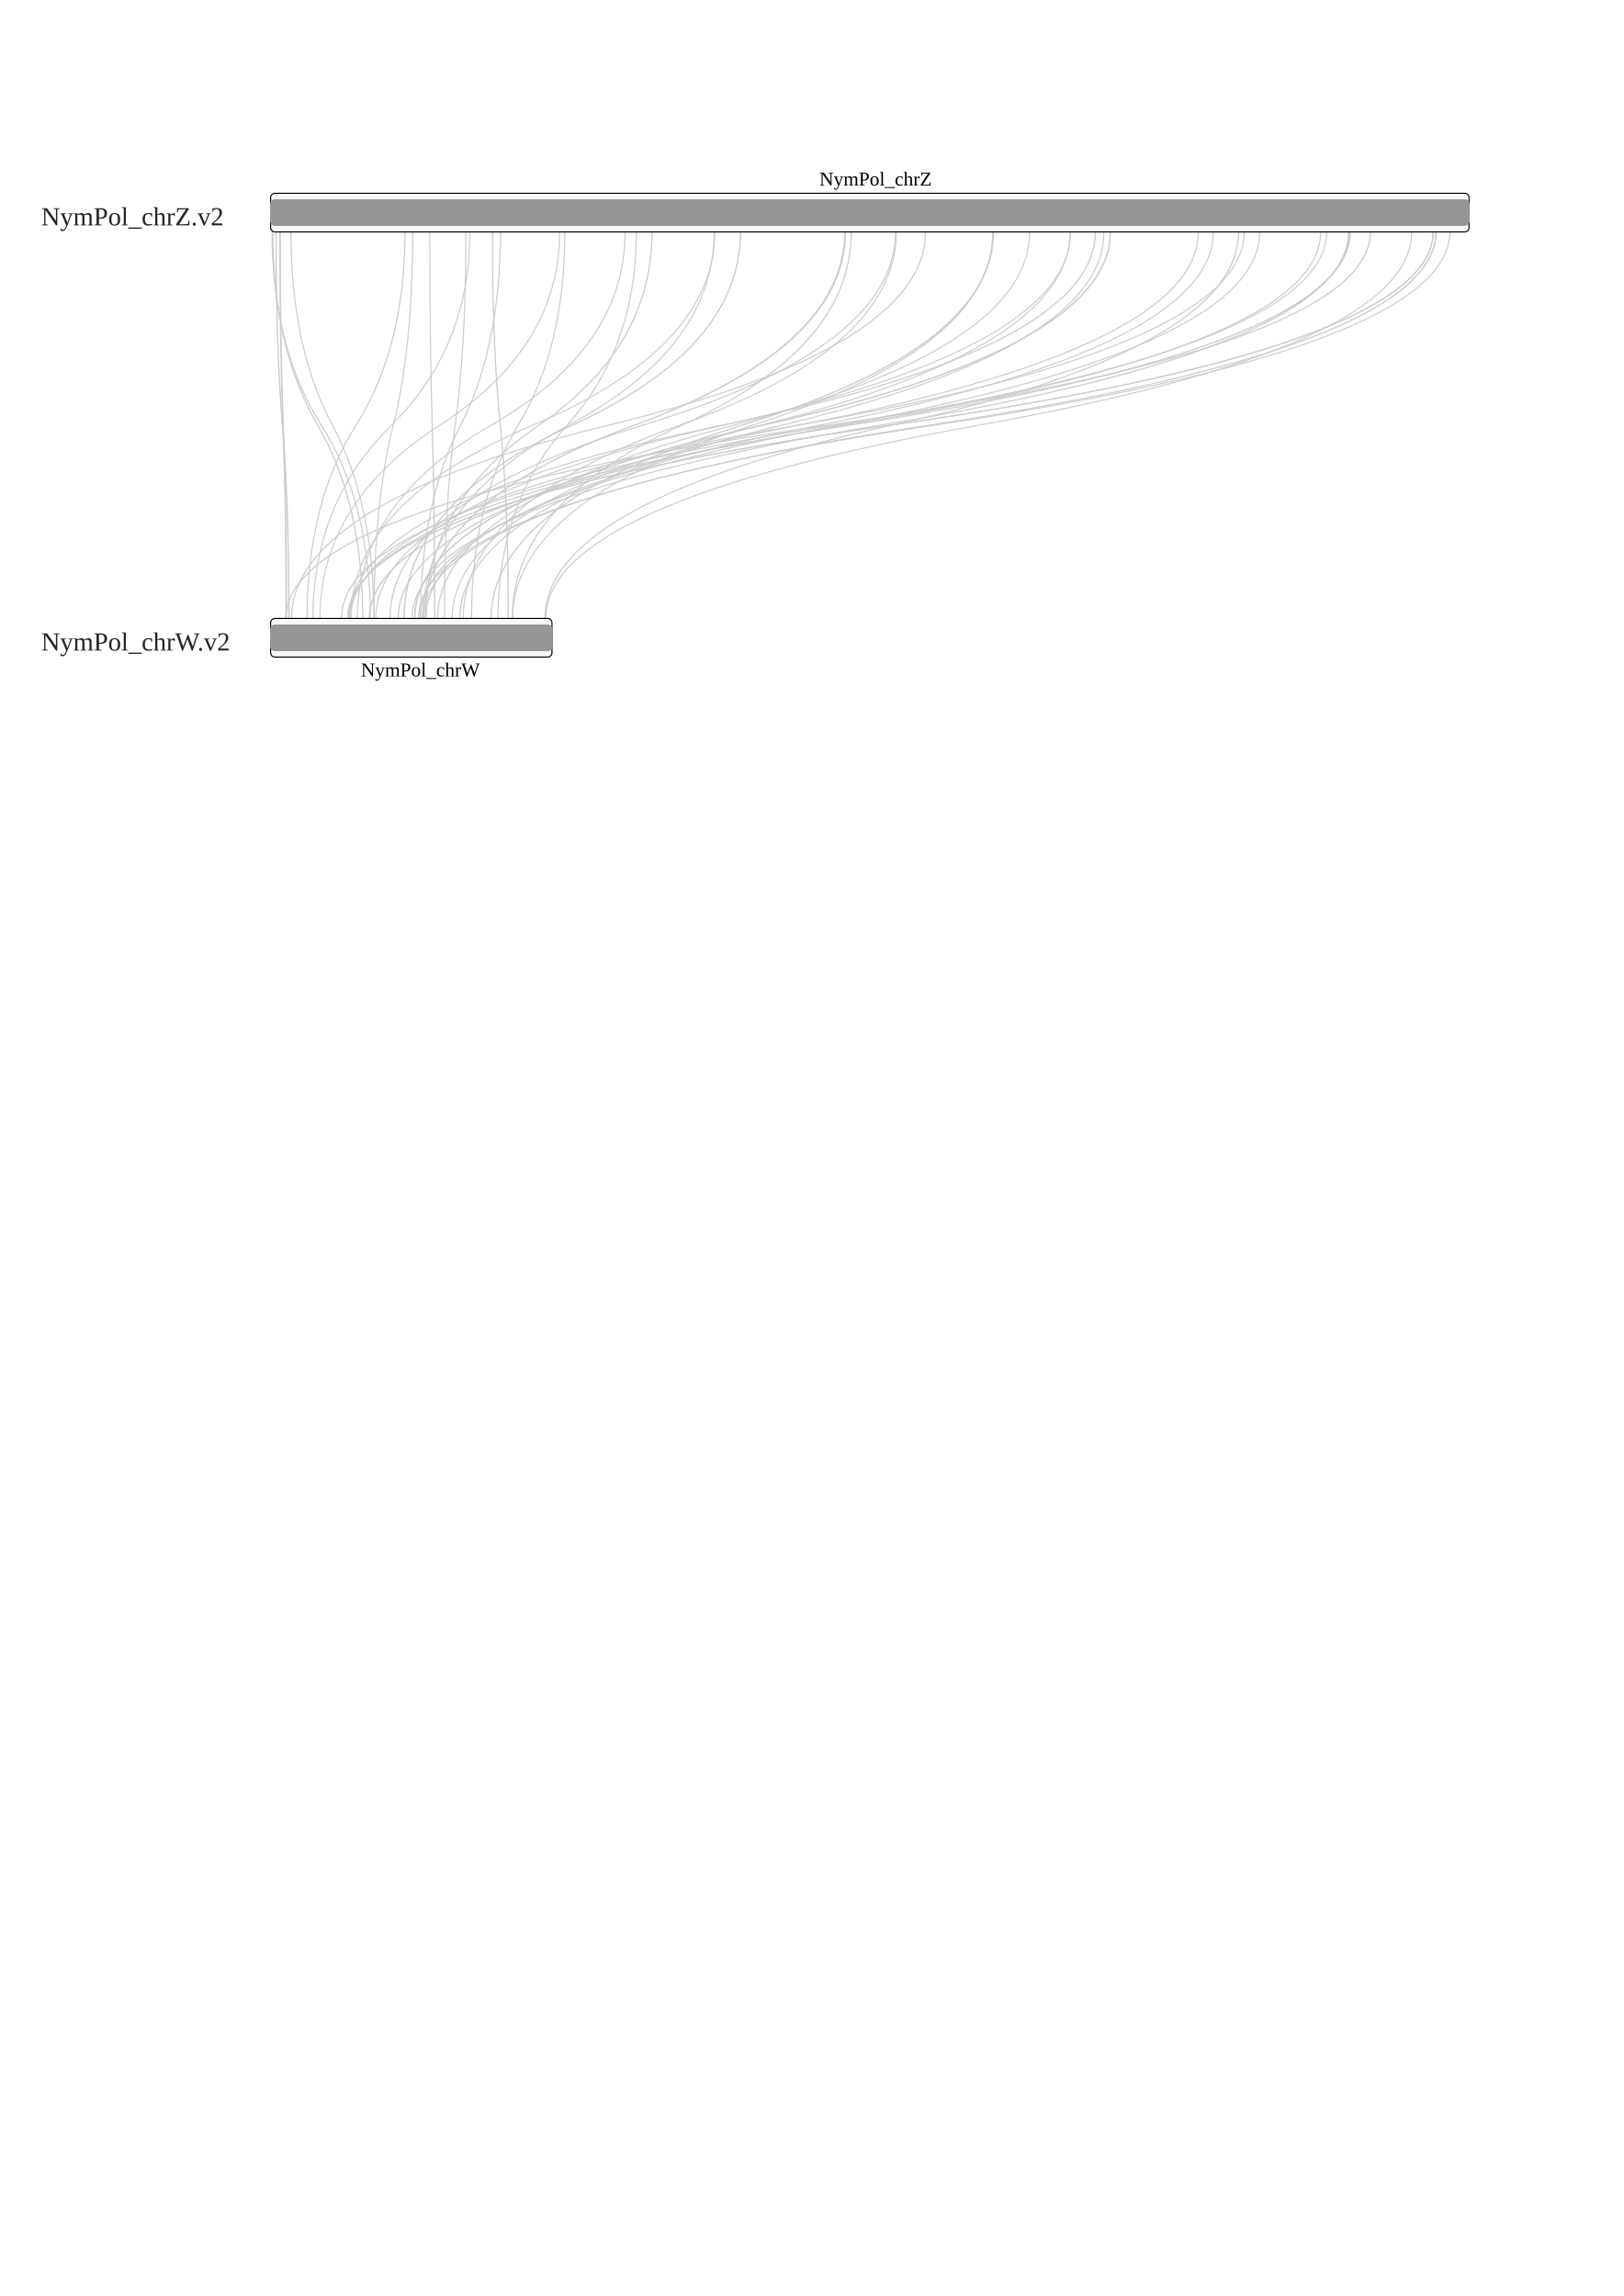
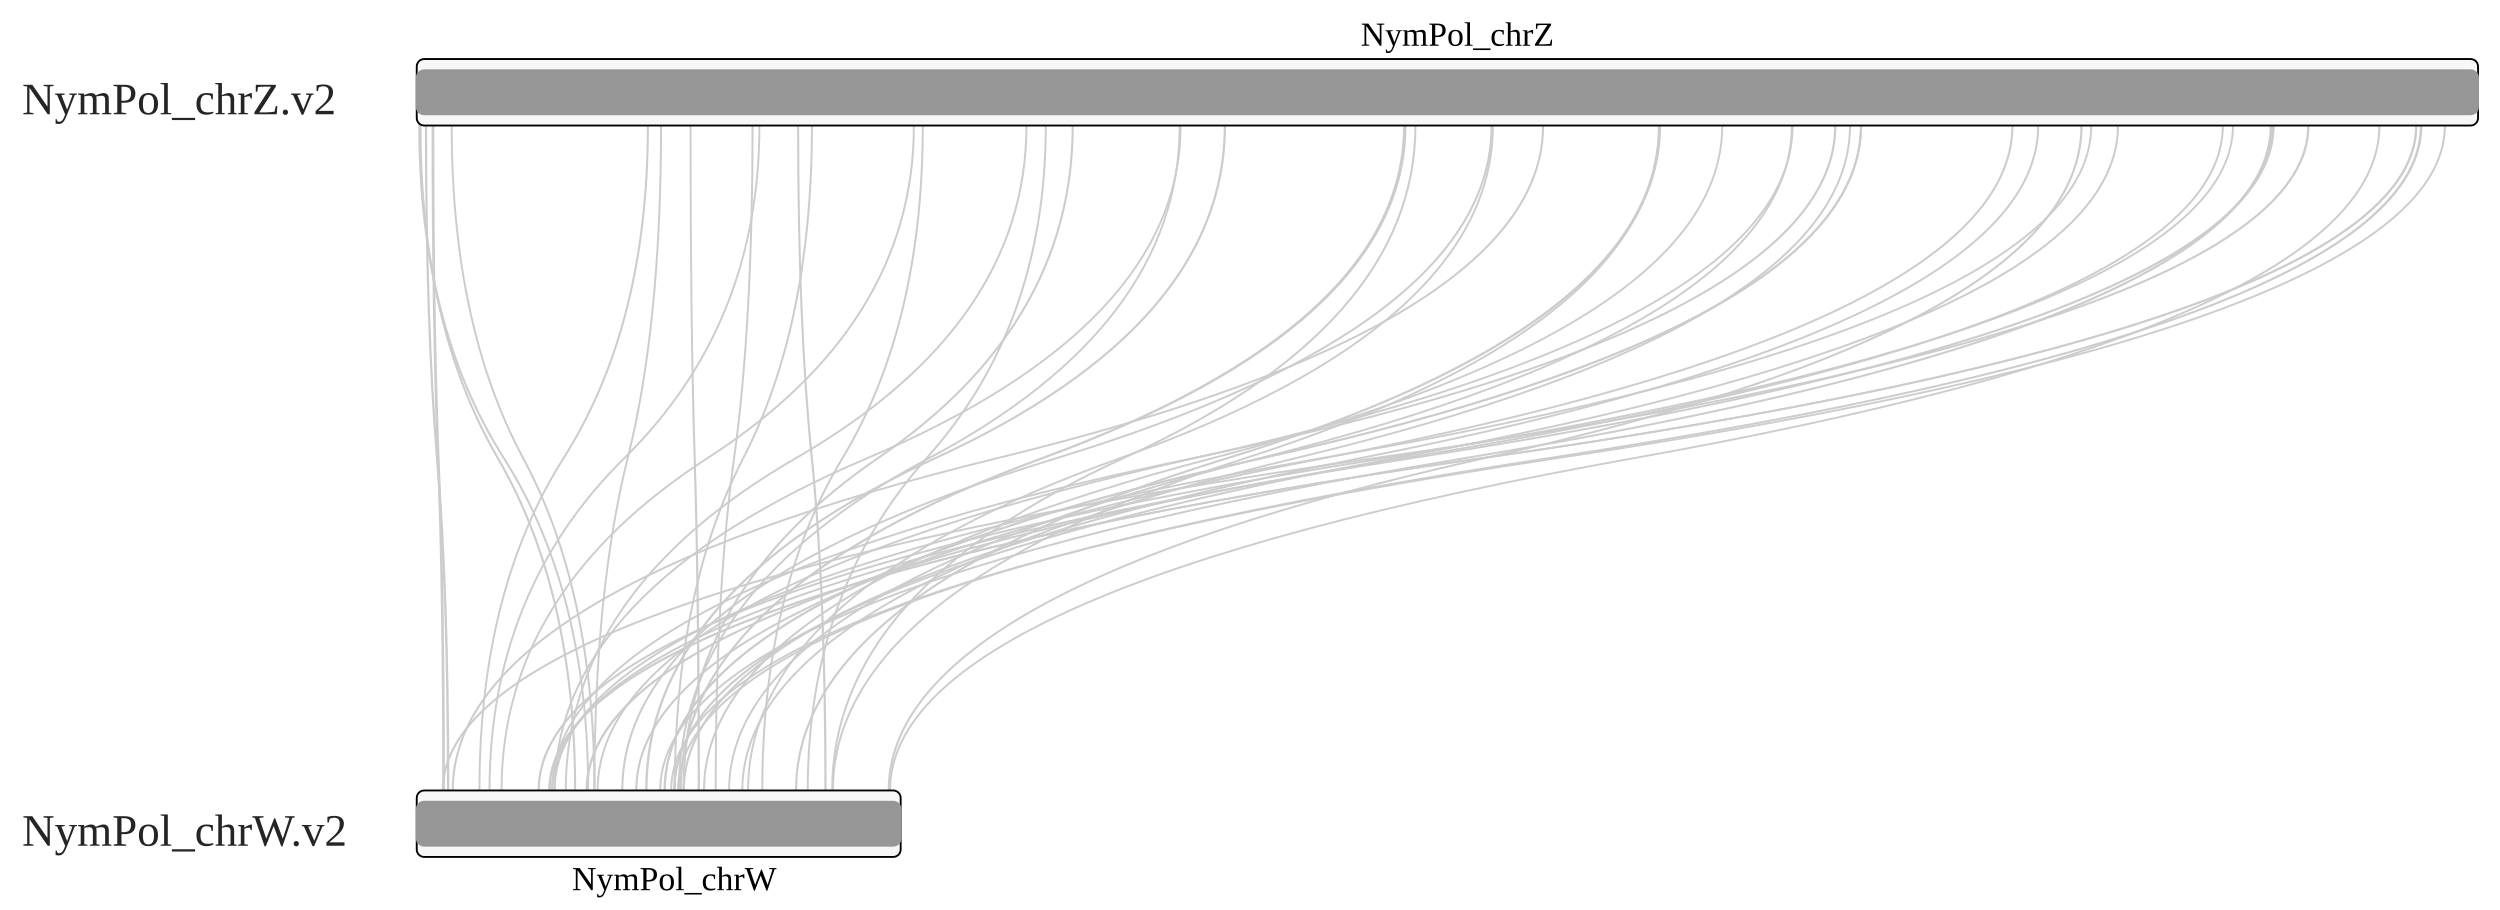
- <svg xmlns="http://www.w3.org/2000/svg" id="svg" width="744.095" height="1052.362" version="1.1">
+ <svg xmlns="http://www.w3.org/2000/svg" id="svg" width="666.094" height="242.362" version="1.1">
  <defs id="defs58" />
-   <text x="18.866" y="103.299" font-size="12px" fill="#252525" id="text1">NymPol_chrZ.v2</text>
-   <text x="18.866" y="298.181" font-size="12px" fill="#252525" id="text2">NymPol_chrW.v2</text>
-   <text x="375.522" y="85.039" font-size="9" fill="black" id="text3">NymPol_chrZ</text>
-   <text x="165.386" y="310.039" font-size="9" fill="black" id="text4">NymPol_chrW</text>
-   <path d="M 627.956 106.299 Q 627.956 159.449 379.436 194.882 T 130.916 283.465 L 130.983 283.465 Q 130.983 230.315 379.531 194.882 T 628.079 106.299 Z" stroke="#cccccc" fill="#cccccc" style="stroke-width: 0.5px;" id="path5" />
-   <path d="M 128.215 106.299 Q 128.215 159.449 129.641 194.882 T 131.067 283.465 L 131.275 283.465 Q 131.275 230.315 129.863 194.882 T 128.451 106.299 Z" stroke="#cccccc" fill="#cccccc" style="stroke-width: 0.5px;" id="path6" />
-   <path d="M 126.447 106.299 Q 126.447 159.449 129.38 194.882 T 132.313 283.465 L 132.46 283.465 Q 132.46 230.315 129.495 194.882 T 126.529 106.299 Z" stroke="#cccccc" fill="#cccccc" style="stroke-width: 0.5px;" id="path7" />
-   <path d="M 424.095 106.299 Q 424.095 159.449 278.839 194.882 T 133.583 283.465 L 133.637 283.465 Q 133.637 230.315 278.894 194.882 T 424.15 106.299 Z" stroke="#cccccc" fill="#cccccc" style="stroke-width: 0.5px;" id="path8" />
-   <path d="M 185.585 106.299 Q 185.585 159.449 163.146 194.882 T 140.708 283.465 L 140.726 283.465 Q 140.726 230.315 163.177 194.882 T 185.629 106.299 Z" stroke="#cccccc" fill="#cccccc" style="stroke-width: 0.5px;" id="path9" />
-   <path d="M 215.319 106.299 Q 215.319 159.449 179.359 194.882 T 143.398 283.465 L 143.422 283.465 Q 143.422 230.315 179.375 194.882 T 215.328 106.299 Z" stroke="#cccccc" fill="#cccccc" style="stroke-width: 0.5px;" id="path10" />
-   <path d="M 256.458 106.299 Q 256.458 159.449 201.532 194.882 T 146.607 283.465 L 146.621 283.465 Q 146.621 230.315 201.554 194.882 T 256.487 106.299 Z" stroke="#cccccc" fill="#cccccc" style="stroke-width: 0.5px;" id="path11" />
-   <path d="M 607.928 106.299 Q 607.928 159.449 382.197 194.882 T 156.465 283.465 L 156.553 283.465 Q 156.553 230.315 382.246 194.882 T 607.94 106.299 Z" stroke="#cccccc" fill="#cccccc" style="stroke-width: 0.5px;" id="path12" />
-   <path d="M 656.768 106.299 Q 656.768 159.449 408.037 194.882 T 159.307 283.465 L 159.332 283.465 Q 159.332 230.315 408.059 194.882 T 656.785 106.299 Z" stroke="#cccccc" fill="#cccccc" style="stroke-width: 0.5px;" id="path13" />
-   <path d="M 656.725 106.299 Q 656.725 159.449 408.058 194.882 T 159.391 283.465 L 159.423 283.465 Q 159.423 230.315 408.099 194.882 T 656.774 106.299 Z" stroke="#cccccc" fill="#cccccc" style="stroke-width: 0.5px;" id="path14" />
-   <path d="M 501.93 106.299 Q 501.93 159.449 330.989 194.882 T 160.049 283.465 L 160.079 283.465 Q 160.079 230.315 331.047 194.882 T 502.015 106.299 Z" stroke="#cccccc" fill="#cccccc" style="stroke-width: 0.5px;" id="path15" />
-   <path d="M 618.593 106.299 Q 618.593 159.449 389.345 194.882 T 160.097 283.465 L 160.141 283.465 Q 160.141 230.315 389.47 194.882 T 618.799 106.299 Z" stroke="#cccccc" fill="#cccccc" style="stroke-width: 0.5px;" id="path16" />
-   <path d="M 570.162 106.299 Q 570.162 159.449 365.442 194.882 T 160.722 283.465 L 160.756 283.465 Q 160.756 230.315 365.465 194.882 T 570.175 106.299 Z" stroke="#cccccc" fill="#cccccc" style="stroke-width: 0.5px;" id="path17" />
-   <path d="M 327.536 106.299 Q 327.536 159.449 244.147 194.882 T 160.758 283.465 L 160.786 283.465 Q 160.786 230.315 244.165 194.882 T 327.545 106.299 Z" stroke="#cccccc" fill="#cccccc" style="stroke-width: 0.5px;" id="path18" />
-   <path d="M 286.46 106.299 Q 286.46 159.449 225.09 194.882 T 163.72 283.465 L 163.736 283.465 Q 163.736 230.315 225.115 194.882 T 286.493 106.299 Z" stroke="#cccccc" fill="#cccccc" style="stroke-width: 0.5px;" id="path19" />
-   <path d="M 124.96 106.299 Q 124.96 159.449 145.574 194.882 T 166.187 283.465 L 166.248 283.465 Q 166.248 230.315 145.637 194.882 T 125.025 106.299 Z" stroke="#cccccc" fill="#cccccc" style="stroke-width: 0.5px;" id="path20" />
-   <path d="M 605.221 106.299 Q 605.221 159.449 387.225 194.882 T 169.228 283.465 L 169.375 283.465 Q 169.375 230.315 387.315 194.882 T 605.255 106.299 Z" stroke="#cccccc" fill="#cccccc" style="stroke-width: 0.5px;" id="path21" />
-   <path d="M 124.672 106.299 Q 124.672 159.449 147.181 194.882 T 169.69 283.465 L 169.708 283.465 Q 169.708 230.315 147.225 194.882 T 124.742 106.299 Z" stroke="#cccccc" fill="#cccccc" style="stroke-width: 0.5px;" id="path22" />
-   <path d="M 189.1 106.299 Q 189.1 159.449 180.222 194.882 T 171.344 283.465 L 171.364 283.465 Q 171.364 230.315 180.244 194.882 T 189.125 106.299 Z" stroke="#cccccc" fill="#cccccc" style="stroke-width: 0.5px;" id="path23" />
-   <path d="M 133.311 106.299 Q 133.311 159.449 152.338 194.882 T 171.365 283.465 L 171.401 283.465 Q 171.401 230.315 152.367 194.882 T 133.333 106.299 Z" stroke="#cccccc" fill="#cccccc" style="stroke-width: 0.5px;" id="path24" />
-   <path d="M 490.592 106.299 Q 490.592 159.449 331.399 194.882 T 172.206 283.465 L 172.221 283.465 Q 172.221 230.315 331.415 194.882 T 490.608 106.299 Z" stroke="#cccccc" fill="#cccccc" style="stroke-width: 0.5px;" id="path25" />
-   <path d="M 410.38 106.299 Q 410.38 159.449 294.569 194.882 T 178.759 283.465 L 178.809 283.465 Q 178.809 230.315 294.62 194.882 T 410.43 106.299 Z" stroke="#cccccc" fill="#cccccc" style="stroke-width: 0.5px;" id="path26" />
-   <path d="M 549.141 106.299 Q 549.141 159.449 365.809 194.882 T 182.478 283.465 L 182.54 283.465 Q 182.54 230.315 365.868 194.882 T 549.196 106.299 Z" stroke="#cccccc" fill="#cccccc" style="stroke-width: 0.5px;" id="path27" />
-   <path d="M 339.291 106.299 Q 339.291 159.449 262.204 194.882 T 185.116 283.465 L 185.245 283.465 Q 185.245 230.315 262.319 194.882 T 339.392 106.299 Z" stroke="#cccccc" fill="#cccccc" style="stroke-width: 0.5px;" id="path28" />
-   <path d="M 617.973 106.299 Q 617.973 159.449 403.427 194.882 T 188.881 283.465 L 188.904 283.465 Q 188.904 230.315 403.56 194.882 T 618.216 106.299 Z" stroke="#cccccc" fill="#cccccc" style="stroke-width: 0.5px;" id="path29" />
-   <path d="M 508.818 106.299 Q 508.818 159.449 349.425 194.882 T 190.031 283.465 L 190.071 283.465 Q 190.071 230.315 349.471 194.882 T 508.871 106.299 Z" stroke="#cccccc" fill="#cccccc" style="stroke-width: 0.5px;" id="path30" />
-   <path d="M 508.783 106.299 Q 508.783 159.449 349.442 194.882 T 190.102 283.465 L 190.117 283.465 Q 190.117 230.315 349.458 194.882 T 508.798 106.299 Z" stroke="#cccccc" fill="#cccccc" style="stroke-width: 0.5px;" id="path31" />
-   <path d="M 664.387 106.299 Q 664.387 159.449 428.091 194.882 T 191.796 283.465 L 191.823 283.465 Q 191.823 230.315 428.122 194.882 T 664.421 106.299 Z" stroke="#cccccc" fill="#cccccc" style="stroke-width: 0.5px;" id="path32" />
-   <path d="M 577.276 106.299 Q 577.276 159.449 384.93 194.882 T 192.585 283.465 L 192.693 283.465 Q 192.693 230.315 385.002 194.882 T 577.311 106.299 Z" stroke="#cccccc" fill="#cccccc" style="stroke-width: 0.5px;" id="path33" />
-   <path d="M 229.309 106.299 Q 229.309 159.449 211.024 194.882 T 192.738 283.465 L 192.767 283.465 Q 192.767 230.315 211.053 194.882 T 229.339 106.299 Z" stroke="#cccccc" fill="#cccccc" style="stroke-width: 0.5px;" id="path34" />
-   <path d="M 657.966 106.299 Q 657.966 159.449 425.793 194.882 T 193.62 283.465 L 193.639 283.465 Q 193.639 230.315 425.894 194.882 T 658.149 106.299 Z" stroke="#cccccc" fill="#cccccc" style="stroke-width: 0.5px;" id="path35" />
-   <path d="M 327.286 106.299 Q 327.286 159.449 260.571 194.882 T 193.857 283.465 L 193.867 283.465 Q 193.867 230.315 260.58 194.882 T 327.293 106.299 Z" stroke="#cccccc" fill="#cccccc" style="stroke-width: 0.5px;" id="path36" />
-   <path d="M 387.066 106.299 Q 387.066 159.449 290.676 194.882 T 194.286 283.465 L 194.378 283.465 Q 194.378 230.315 290.925 194.882 T 387.471 106.299 Z" stroke="#cccccc" fill="#cccccc" style="stroke-width: 0.5px;" id="path37" />
-   <path d="M 298.771 106.299 Q 298.771 159.449 246.917 194.882 T 195.064 283.465 L 195.122 283.465 Q 195.122 230.315 246.976 194.882 T 298.83 106.299 Z" stroke="#cccccc" fill="#cccccc" style="stroke-width: 0.5px;" id="path38" />
-   <path d="M 556.021 106.299 Q 556.021 159.449 375.572 194.882 T 195.124 283.465 L 195.193 283.465 Q 195.193 230.315 375.625 194.882 T 556.057 106.299 Z" stroke="#cccccc" fill="#cccccc" style="stroke-width: 0.5px;" id="path39" />
-   <path d="M 196.955 106.299 Q 196.955 159.449 198.039 194.882 T 199.122 283.465 L 199.227 283.465 Q 199.227 230.315 198.098 194.882 T 196.968 106.299 Z" stroke="#cccccc" fill="#cccccc" style="stroke-width: 0.5px;" id="path40" />
-   <path d="M 471.848 106.299 Q 471.848 159.449 336.196 194.882 T 200.545 283.465 L 200.585 283.465 Q 200.585 230.315 336.224 194.882 T 471.862 106.299 Z" stroke="#cccccc" fill="#cccccc" style="stroke-width: 0.5px;" id="path41" />
-   <path d="M 213.479 106.299 Q 213.479 159.449 208.566 194.882 T 203.652 283.465 L 203.669 283.465 Q 203.669 230.315 208.59 194.882 T 213.511 106.299 Z" stroke="#cccccc" fill="#cccccc" style="stroke-width: 0.5px;" id="path42" />
-   <path d="M 490.399 106.299 Q 490.399 159.449 348.816 194.882 T 207.232 283.465 L 207.251 283.465 Q 207.251 230.315 348.835 194.882 T 490.419 106.299 Z" stroke="#cccccc" fill="#cccccc" style="stroke-width: 0.5px;" id="path43" />
-   <path d="M 505.88 106.299 Q 505.88 159.449 358.314 194.882 T 210.747 283.465 L 210.777 283.465 Q 210.777 230.315 358.343 194.882 T 505.908 106.299 Z" stroke="#cccccc" fill="#cccccc" style="stroke-width: 0.5px;" id="path44" />
-   <path d="M 410.735 106.299 Q 410.735 159.449 311.512 194.882 T 212.29 283.465 L 212.307 283.465 Q 212.307 230.315 311.526 194.882 T 410.746 106.299 Z" stroke="#cccccc" fill="#cccccc" style="stroke-width: 0.5px;" id="path45" />
-   <path d="M 258.833 106.299 Q 258.833 159.449 237.451 194.882 T 216.068 283.465 L 216.1 283.465 Q 216.1 230.315 237.483 194.882 T 258.865 106.299 Z" stroke="#cccccc" fill="#cccccc" style="stroke-width: 0.5px;" id="path46" />
-   <path d="M 455.046 106.299 Q 455.046 159.449 340.049 194.882 T 225.053 283.465 L 225.122 283.465 Q 225.122 230.315 340.223 194.882 T 455.325 106.299 Z" stroke="#cccccc" fill="#cccccc" style="stroke-width: 0.5px;" id="path47" />
-   <path d="M 291.605 106.299 Q 291.605 159.449 259.892 194.882 T 228.18 283.465 L 228.208 283.465 Q 228.208 230.315 259.921 194.882 T 291.634 106.299 Z" stroke="#cccccc" fill="#cccccc" style="stroke-width: 0.5px;" id="path48" />
-   <path d="M 225.61 106.299 Q 225.61 159.449 229.247 194.882 T 232.883 283.465 L 232.973 283.465 Q 232.973 230.315 229.314 194.882 T 225.655 106.299 Z" stroke="#cccccc" fill="#cccccc" style="stroke-width: 0.5px;" id="path49" />
-   <path d="M 390.09 106.299 Q 390.09 159.449 312.39 194.882 T 234.689 283.465 L 234.717 283.465 Q 234.717 230.315 312.424 194.882 T 390.131 106.299 Z" stroke="#cccccc" fill="#cccccc" style="stroke-width: 0.5px;" id="path50" />
-   <path d="M 454.968 106.299 Q 454.968 159.449 344.931 194.882 T 234.893 283.465 L 234.916 283.465 Q 234.916 230.315 344.953 194.882 T 454.99 106.299 Z" stroke="#cccccc" fill="#cccccc" style="stroke-width: 0.5px;" id="path51" />
-   <path d="M 567.542 106.299 Q 567.542 159.449 408.636 194.882 T 249.731 283.465 L 249.785 283.465 Q 249.785 230.315 408.702 194.882 T 567.619 106.299 Z" stroke="#cccccc" fill="#cccccc" style="stroke-width: 0.5px;" id="path52" />
-   <path d="M 646.932 106.299 Q 646.932 159.449 448.517 194.882 T 250.102 283.465 L 250.136 283.465 Q 250.136 230.315 448.55 194.882 T 646.965 106.299 Z" stroke="#cccccc" fill="#cccccc" style="stroke-width: 0.5px;" id="path53" />
-   <rect x="124.016" y="88.583" rx="2" ry="2" width="549.213" height="17.717" style="fill:#f7f7f7;stroke:black;stroke-width:0.5" id="rect53" />
-   <rect x="124.016" y="283.465" rx="2" ry="2" width="128.941" height="17.717" style="fill:#f7f7f7;stroke:black;stroke-width:0.5" id="rect54" />
-   <rect x="124.016" y="91.583" rx="2" ry="2" width="549.213" height="11.717" style="fill:#969696;stroke:#969696;stroke-width:0.5" id="rect56" />
-   <rect x="124.016" y="286.465" rx="2" ry="2" width="128.941" height="11.717" style="fill:#969696;stroke:#969696;stroke-width:0.5" id="rect57" />
+   <text x="5.883" y="30.445" font-size="12px" fill="#252525" id="text1">NymPol_chrZ.v2</text>
+   <text x="5.883" y="225.327" font-size="12px" fill="#252525" id="text2">NymPol_chrW.v2</text>
+   <text x="362.539" y="12.185" font-size="9px" fill="#000000" id="text3">NymPol_chrZ</text>
+   <text x="152.403" y="237.185" font-size="9px" fill="#000000" id="text4">NymPol_chrW</text>
+   <path d="m 614.973,33.445 q 0,53.15 -248.52,88.583 -248.52,35.433 -248.52,88.583 h 0.067 q 0,-53.15 248.548,-88.583 248.548,-35.433 248.548,-88.583 z" stroke="#cccccc" fill="#cccccc" style="stroke-width:0.5px" id="path5" />
+   <path d="m 115.232,33.445 q 0,53.15 1.426,88.583 1.426,35.433 1.426,88.583 h 0.207 q 0,-53.15 -1.412,-88.583 -1.412,-35.433 -1.412,-88.583 z" stroke="#cccccc" fill="#cccccc" style="stroke-width:0.5px" id="path6" />
+   <path d="m 113.464,33.445 q 0,53.15 2.933,88.583 2.933,35.433 2.933,88.583 h 0.147 q 0,-53.15 -2.965,-88.583 -2.965,-35.433 -2.965,-88.583 z" stroke="#cccccc" fill="#cccccc" style="stroke-width:0.5px" id="path7" />
+   <path d="m 411.112,33.445 q 0,53.15 -145.256,88.583 -145.256,35.433 -145.256,88.583 h 0.055 q 0,-53.15 145.256,-88.583 145.256,-35.433 145.256,-88.583 z" stroke="#cccccc" fill="#cccccc" style="stroke-width:0.5px" id="path8" />
+   <path d="m 172.602,33.445 q 0,53.15 -22.438,88.583 -22.438,35.433 -22.438,88.583 h 0.018 q 0,-53.15 22.452,-88.583 22.452,-35.433 22.452,-88.583 z" stroke="#cccccc" fill="#cccccc" style="stroke-width:0.5px" id="path9" />
+   <path d="m 202.336,33.445 q 0,53.15 -35.961,88.583 -35.961,35.433 -35.961,88.583 h 0.024 q 0,-53.15 35.953,-88.583 35.953,-35.433 35.953,-88.583 z" stroke="#cccccc" fill="#cccccc" style="stroke-width:0.5px" id="path10" />
+   <path d="m 243.475,33.445 q 0,53.15 -54.926,88.583 -54.926,35.433 -54.926,88.583 h 0.015 q 0,-53.15 54.933,-88.583 54.933,-35.433 54.933,-88.583 z" stroke="#cccccc" fill="#cccccc" style="stroke-width:0.5px" id="path11" />
+   <path d="m 594.945,33.445 q 0,53.15 -225.732,88.583 -225.732,35.433 -225.732,88.583 h 0.088 q 0,-53.15 225.693,-88.583 225.693,-35.433 225.693,-88.583 z" stroke="#cccccc" fill="#cccccc" style="stroke-width:0.5px" id="path12" />
+   <path d="m 643.784,33.445 q 0,53.15 -248.73,88.583 -248.73,35.433 -248.73,88.583 h 0.025 q 0,-53.15 248.727,-88.583 Q 643.802,86.595 643.802,33.445 Z" stroke="#cccccc" fill="#cccccc" style="stroke-width:0.5px" id="path13" />
+   <path d="m 643.742,33.445 q 0,53.15 -248.667,88.583 -248.667,35.433 -248.667,88.583 h 0.032 q 0,-53.15 248.675,-88.583 248.675,-35.433 248.675,-88.583 z" stroke="#cccccc" fill="#cccccc" style="stroke-width:0.5px" id="path14" />
+   <path d="m 488.946,33.445 q 0,53.15 -170.941,88.583 -170.941,35.433 -170.941,88.583 h 0.03 q 0,-53.15 170.968,-88.583 Q 489.032,86.595 489.032,33.445 Z" stroke="#cccccc" fill="#cccccc" style="stroke-width:0.5px" id="path15" />
+   <path d="m 605.61,33.445 q 0,53.15 -229.248,88.583 -229.248,35.433 -229.248,88.583 h 0.044 q 0,-53.15 229.329,-88.583 229.329,-35.433 229.329,-88.583 z" stroke="#cccccc" fill="#cccccc" style="stroke-width:0.5px" id="path16" />
+   <path d="m 557.179,33.445 q 0,53.15 -204.72,88.583 -204.72,35.433 -204.72,88.583 h 0.034 q 0,-53.15 204.709,-88.583 204.709,-35.433 204.709,-88.583 z" stroke="#cccccc" fill="#cccccc" style="stroke-width:0.5px" id="path17" />
+   <path d="m 314.553,33.445 q 0,53.15 -83.389,88.583 -83.389,35.433 -83.389,88.583 h 0.028 q 0,-53.15 83.38,-88.583 83.38,-35.433 83.38,-88.583 z" stroke="#cccccc" fill="#cccccc" style="stroke-width:0.5px" id="path18" />
+   <path d="m 273.476,33.445 q 0,53.15 -61.37,88.583 -61.37,35.433 -61.37,88.583 h 0.016 q 0,-53.15 61.378,-88.583 61.378,-35.433 61.378,-88.583 z" stroke="#cccccc" fill="#cccccc" style="stroke-width:0.5px" id="path19" />
+   <path d="m 111.977,33.445 q 0,53.15 20.614,88.583 20.614,35.433 20.614,88.583 h 0.06 q 0,-53.15 -20.611,-88.583 -20.611,-35.433 -20.611,-88.583 z" stroke="#cccccc" fill="#cccccc" style="stroke-width:0.5px" id="path20" />
+   <path d="m 592.238,33.445 q 0,53.15 -217.997,88.583 -217.997,35.433 -217.997,88.583 h 0.147 q 0,-53.15 217.94,-88.583 217.94,-35.433 217.94,-88.583 z" stroke="#cccccc" fill="#cccccc" style="stroke-width:0.5px" id="path21" />
+   <path d="m 111.689,33.445 q 0,53.15 22.509,88.583 22.509,35.433 22.509,88.583 h 0.019 q 0,-53.15 -22.483,-88.583 -22.483,-35.433 -22.483,-88.583 z" stroke="#cccccc" fill="#cccccc" style="stroke-width:0.5px" id="path22" />
+   <path d="m 176.117,33.445 q 0,53.15 -8.878,88.583 -8.878,35.433 -8.878,88.583 h 0.02 q 0,-53.15 8.88,-88.583 8.88,-35.433 8.88,-88.583 z" stroke="#cccccc" fill="#cccccc" style="stroke-width:0.5px" id="path23" />
+   <path d="m 120.328,33.445 q 0,53.15 19.027,88.583 19.027,35.433 19.027,88.583 h 0.036 q 0,-53.15 -19.034,-88.583 -19.034,-35.433 -19.034,-88.583 z" stroke="#cccccc" fill="#cccccc" style="stroke-width:0.5px" id="path24" />
+   <path d="m 477.609,33.445 q 0,53.15 -159.193,88.583 -159.193,35.433 -159.193,88.583 h 0.015 q 0,-53.15 159.194,-88.583 159.194,-35.433 159.194,-88.583 z" stroke="#cccccc" fill="#cccccc" style="stroke-width:0.5px" id="path25" />
+   <path d="m 397.396,33.445 q 0,53.15 -115.81,88.583 -115.81,35.433 -115.81,88.583 h 0.05 q 0,-53.15 115.81,-88.583 115.81,-35.433 115.81,-88.583 z" stroke="#cccccc" fill="#cccccc" style="stroke-width:0.5px" id="path26" />
+   <path d="m 536.158,33.445 q 0,53.15 -183.332,88.583 -183.332,35.433 -183.332,88.583 h 0.062 q 0,-53.15 183.328,-88.583 183.328,-35.433 183.328,-88.583 z" stroke="#cccccc" fill="#cccccc" style="stroke-width:0.5px" id="path27" />
+   <path d="m 326.308,33.445 q 0,53.15 -77.087,88.583 -77.087,35.433 -77.087,88.583 h 0.129 q 0,-53.15 77.073,-88.583 77.073,-35.433 77.073,-88.583 z" stroke="#cccccc" fill="#cccccc" style="stroke-width:0.5px" id="path28" />
+   <path d="m 604.99,33.445 q 0,53.15 -214.546,88.583 -214.546,35.433 -214.546,88.583 h 0.023 q 0,-53.15 214.656,-88.583 214.656,-35.433 214.656,-88.583 z" stroke="#cccccc" fill="#cccccc" style="stroke-width:0.5px" id="path29" />
+   <path d="m 495.835,33.445 q 0,53.15 -159.393,88.583 -159.393,35.433 -159.393,88.583 h 0.04 q 0,-53.15 159.4,-88.583 159.4,-35.433 159.4,-88.583 z" stroke="#cccccc" fill="#cccccc" style="stroke-width:0.5px" id="path30" />
+   <path d="m 495.8,33.445 q 0,53.15 -159.341,88.583 -159.341,35.433 -159.341,88.583 h 0.015 q 0,-53.15 159.341,-88.583 159.341,-35.433 159.341,-88.583 z" stroke="#cccccc" fill="#cccccc" style="stroke-width:0.5px" id="path31" />
+   <path d="m 651.404,33.445 q 0,53.15 -236.296,88.583 -236.296,35.433 -236.296,88.583 h 0.027 q 0,-53.15 236.299,-88.583 236.299,-35.433 236.299,-88.583 z" stroke="#cccccc" fill="#cccccc" style="stroke-width:0.5px" id="path32" />
+   <path d="m 564.293,33.445 q 0,53.15 -192.345,88.583 -192.345,35.433 -192.345,88.583 h 0.108 q 0,-53.15 192.309,-88.583 192.309,-35.433 192.309,-88.583 z" stroke="#cccccc" fill="#cccccc" style="stroke-width:0.5px" id="path33" />
+   <path d="m 216.326,33.445 q 0,53.15 -18.286,88.583 -18.286,35.433 -18.286,88.583 h 0.03 q 0,-53.15 18.286,-88.583 18.286,-35.433 18.286,-88.583 z" stroke="#cccccc" fill="#cccccc" style="stroke-width:0.5px" id="path34" />
+   <path d="m 644.983,33.445 q 0,53.15 -232.173,88.583 -232.173,35.433 -232.173,88.583 h 0.02 q 0,-53.15 232.255,-88.583 232.255,-35.433 232.255,-88.583 z" stroke="#cccccc" fill="#cccccc" style="stroke-width:0.5px" id="path35" />
+   <path d="m 314.302,33.445 q 0,53.15 -66.715,88.583 -66.715,35.433 -66.715,88.583 h 0.011 q 0,-53.15 66.713,-88.583 66.713,-35.433 66.713,-88.583 z" stroke="#cccccc" fill="#cccccc" style="stroke-width:0.5px" id="path36" />
+   <path d="m 374.083,33.445 q 0,53.15 -96.39,88.583 -96.39,35.433 -96.39,88.583 h 0.093 q 0,-53.15 96.546,-88.583 96.546,-35.433 96.546,-88.583 z" stroke="#cccccc" fill="#cccccc" style="stroke-width:0.5px" id="path37" />
+   <path d="m 285.788,33.445 q 0,53.15 -51.854,88.583 -51.854,35.433 -51.854,88.583 h 0.058 q 0,-53.15 51.854,-88.583 51.854,-35.433 51.854,-88.583 z" stroke="#cccccc" fill="#cccccc" style="stroke-width:0.5px" id="path38" />
+   <path d="m 543.038,33.445 q 0,53.15 -180.449,88.583 -180.449,35.433 -180.449,88.583 h 0.069 q 0,-53.15 180.432,-88.583 180.432,-35.433 180.432,-88.583 z" stroke="#cccccc" fill="#cccccc" style="stroke-width:0.5px" id="path39" />
+   <path d="m 183.972,33.445 q 0,53.15 1.083,88.583 1.083,35.433 1.083,88.583 h 0.105 q 0,-53.15 -1.13,-88.583 -1.13,-35.433 -1.13,-88.583 z" stroke="#cccccc" fill="#cccccc" style="stroke-width:0.5px" id="path40" />
+   <path d="m 458.864,33.445 q 0,53.15 -135.651,88.583 -135.651,35.433 -135.651,88.583 h 0.04 q 0,-53.15 135.638,-88.583 135.638,-35.433 135.638,-88.583 z" stroke="#cccccc" fill="#cccccc" style="stroke-width:0.5px" id="path41" />
+   <path d="m 200.496,33.445 q 0,53.15 -4.914,88.583 -4.914,35.433 -4.914,88.583 h 0.017 q 0,-53.15 4.921,-88.583 4.921,-35.433 4.921,-88.583 z" stroke="#cccccc" fill="#cccccc" style="stroke-width:0.5px" id="path42" />
+   <path d="m 477.416,33.445 q 0,53.15 -141.584,88.583 -141.584,35.433 -141.584,88.583 h 0.019 q 0,-53.15 141.584,-88.583 141.584,-35.433 141.584,-88.583 z" stroke="#cccccc" fill="#cccccc" style="stroke-width:0.5px" id="path43" />
+   <path d="m 492.897,33.445 q 0,53.15 -147.566,88.583 -147.566,35.433 -147.566,88.583 h 0.03 q 0,-53.15 147.566,-88.583 147.566,-35.433 147.566,-88.583 z" stroke="#cccccc" fill="#cccccc" style="stroke-width:0.5px" id="path44" />
+   <path d="m 397.752,33.445 q 0,53.15 -99.223,88.583 -99.223,35.433 -99.223,88.583 h 0.017 q 0,-53.15 99.219,-88.583 99.219,-35.433 99.219,-88.583 z" stroke="#cccccc" fill="#cccccc" style="stroke-width:0.5px" id="path45" />
+   <path d="m 245.85,33.445 q 0,53.15 -21.382,88.583 -21.382,35.433 -21.382,88.583 h 0.032 q 0,-53.15 21.382,-88.583 21.382,-35.433 21.382,-88.583 z" stroke="#cccccc" fill="#cccccc" style="stroke-width:0.5px" id="path46" />
+   <path d="m 442.063,33.445 q 0,53.15 -114.997,88.583 -114.997,35.433 -114.997,88.583 h 0.069 q 0,-53.15 115.102,-88.583 115.102,-35.433 115.102,-88.583 z" stroke="#cccccc" fill="#cccccc" style="stroke-width:0.5px" id="path47" />
+   <path d="m 278.622,33.445 q 0,53.15 -31.713,88.583 -31.713,35.433 -31.713,88.583 h 0.028 q 0,-53.15 31.713,-88.583 31.713,-35.433 31.713,-88.583 z" stroke="#cccccc" fill="#cccccc" style="stroke-width:0.5px" id="path48" />
+   <path d="m 212.627,33.445 q 0,53.15 3.637,88.583 3.637,35.433 3.637,88.583 h 0.09 q 0,-53.15 -3.659,-88.583 -3.659,-35.433 -3.659,-88.583 z" stroke="#cccccc" fill="#cccccc" style="stroke-width:0.5px" id="path49" />
+   <path d="m 377.107,33.445 q 0,53.15 -77.701,88.583 -77.701,35.433 -77.701,88.583 h 0.028 q 0,-53.15 77.707,-88.583 77.707,-35.433 77.707,-88.583 z" stroke="#cccccc" fill="#cccccc" style="stroke-width:0.5px" id="path50" />
+   <path d="m 441.985,33.445 q 0,53.15 -110.037,88.583 -110.037,35.433 -110.037,88.583 h 0.022 q 0,-53.15 110.037,-88.583 110.037,-35.433 110.037,-88.583 z" stroke="#cccccc" fill="#cccccc" style="stroke-width:0.5px" id="path51" />
+   <path d="m 554.558,33.445 q 0,53.15 -158.905,88.583 -158.905,35.433 -158.905,88.583 h 0.054 q 0,-53.15 158.917,-88.583 158.917,-35.433 158.917,-88.583 z" stroke="#cccccc" fill="#cccccc" style="stroke-width:0.5px" id="path52" />
+   <path d="m 633.948,33.445 q 0,53.15 -198.415,88.583 -198.415,35.433 -198.415,88.583 h 0.033 q 0,-53.15 198.415,-88.583 198.415,-35.433 198.415,-88.583 z" stroke="#cccccc" fill="#cccccc" style="stroke-width:0.5px" id="path53" />
+   <rect x="111.033" y="15.728" rx="2" ry="2" width="549.213" height="17.717" style="fill:#f7f7f7;stroke:#000000;stroke-width:0.5" id="rect53" />
+   <rect x="111.033" y="210.61" rx="2" ry="2" width="128.941" height="17.717" style="fill:#f7f7f7;stroke:#000000;stroke-width:0.5" id="rect54" />
+   <rect x="111.033" y="18.728" rx="2" ry="2" width="549.213" height="11.717" style="fill:#969696;stroke:#969696;stroke-width:0.5" id="rect56" />
+   <rect x="111.033" y="213.61" rx="2" ry="2" width="128.941" height="11.717" style="fill:#969696;stroke:#969696;stroke-width:0.5" id="rect57" />
</svg>
